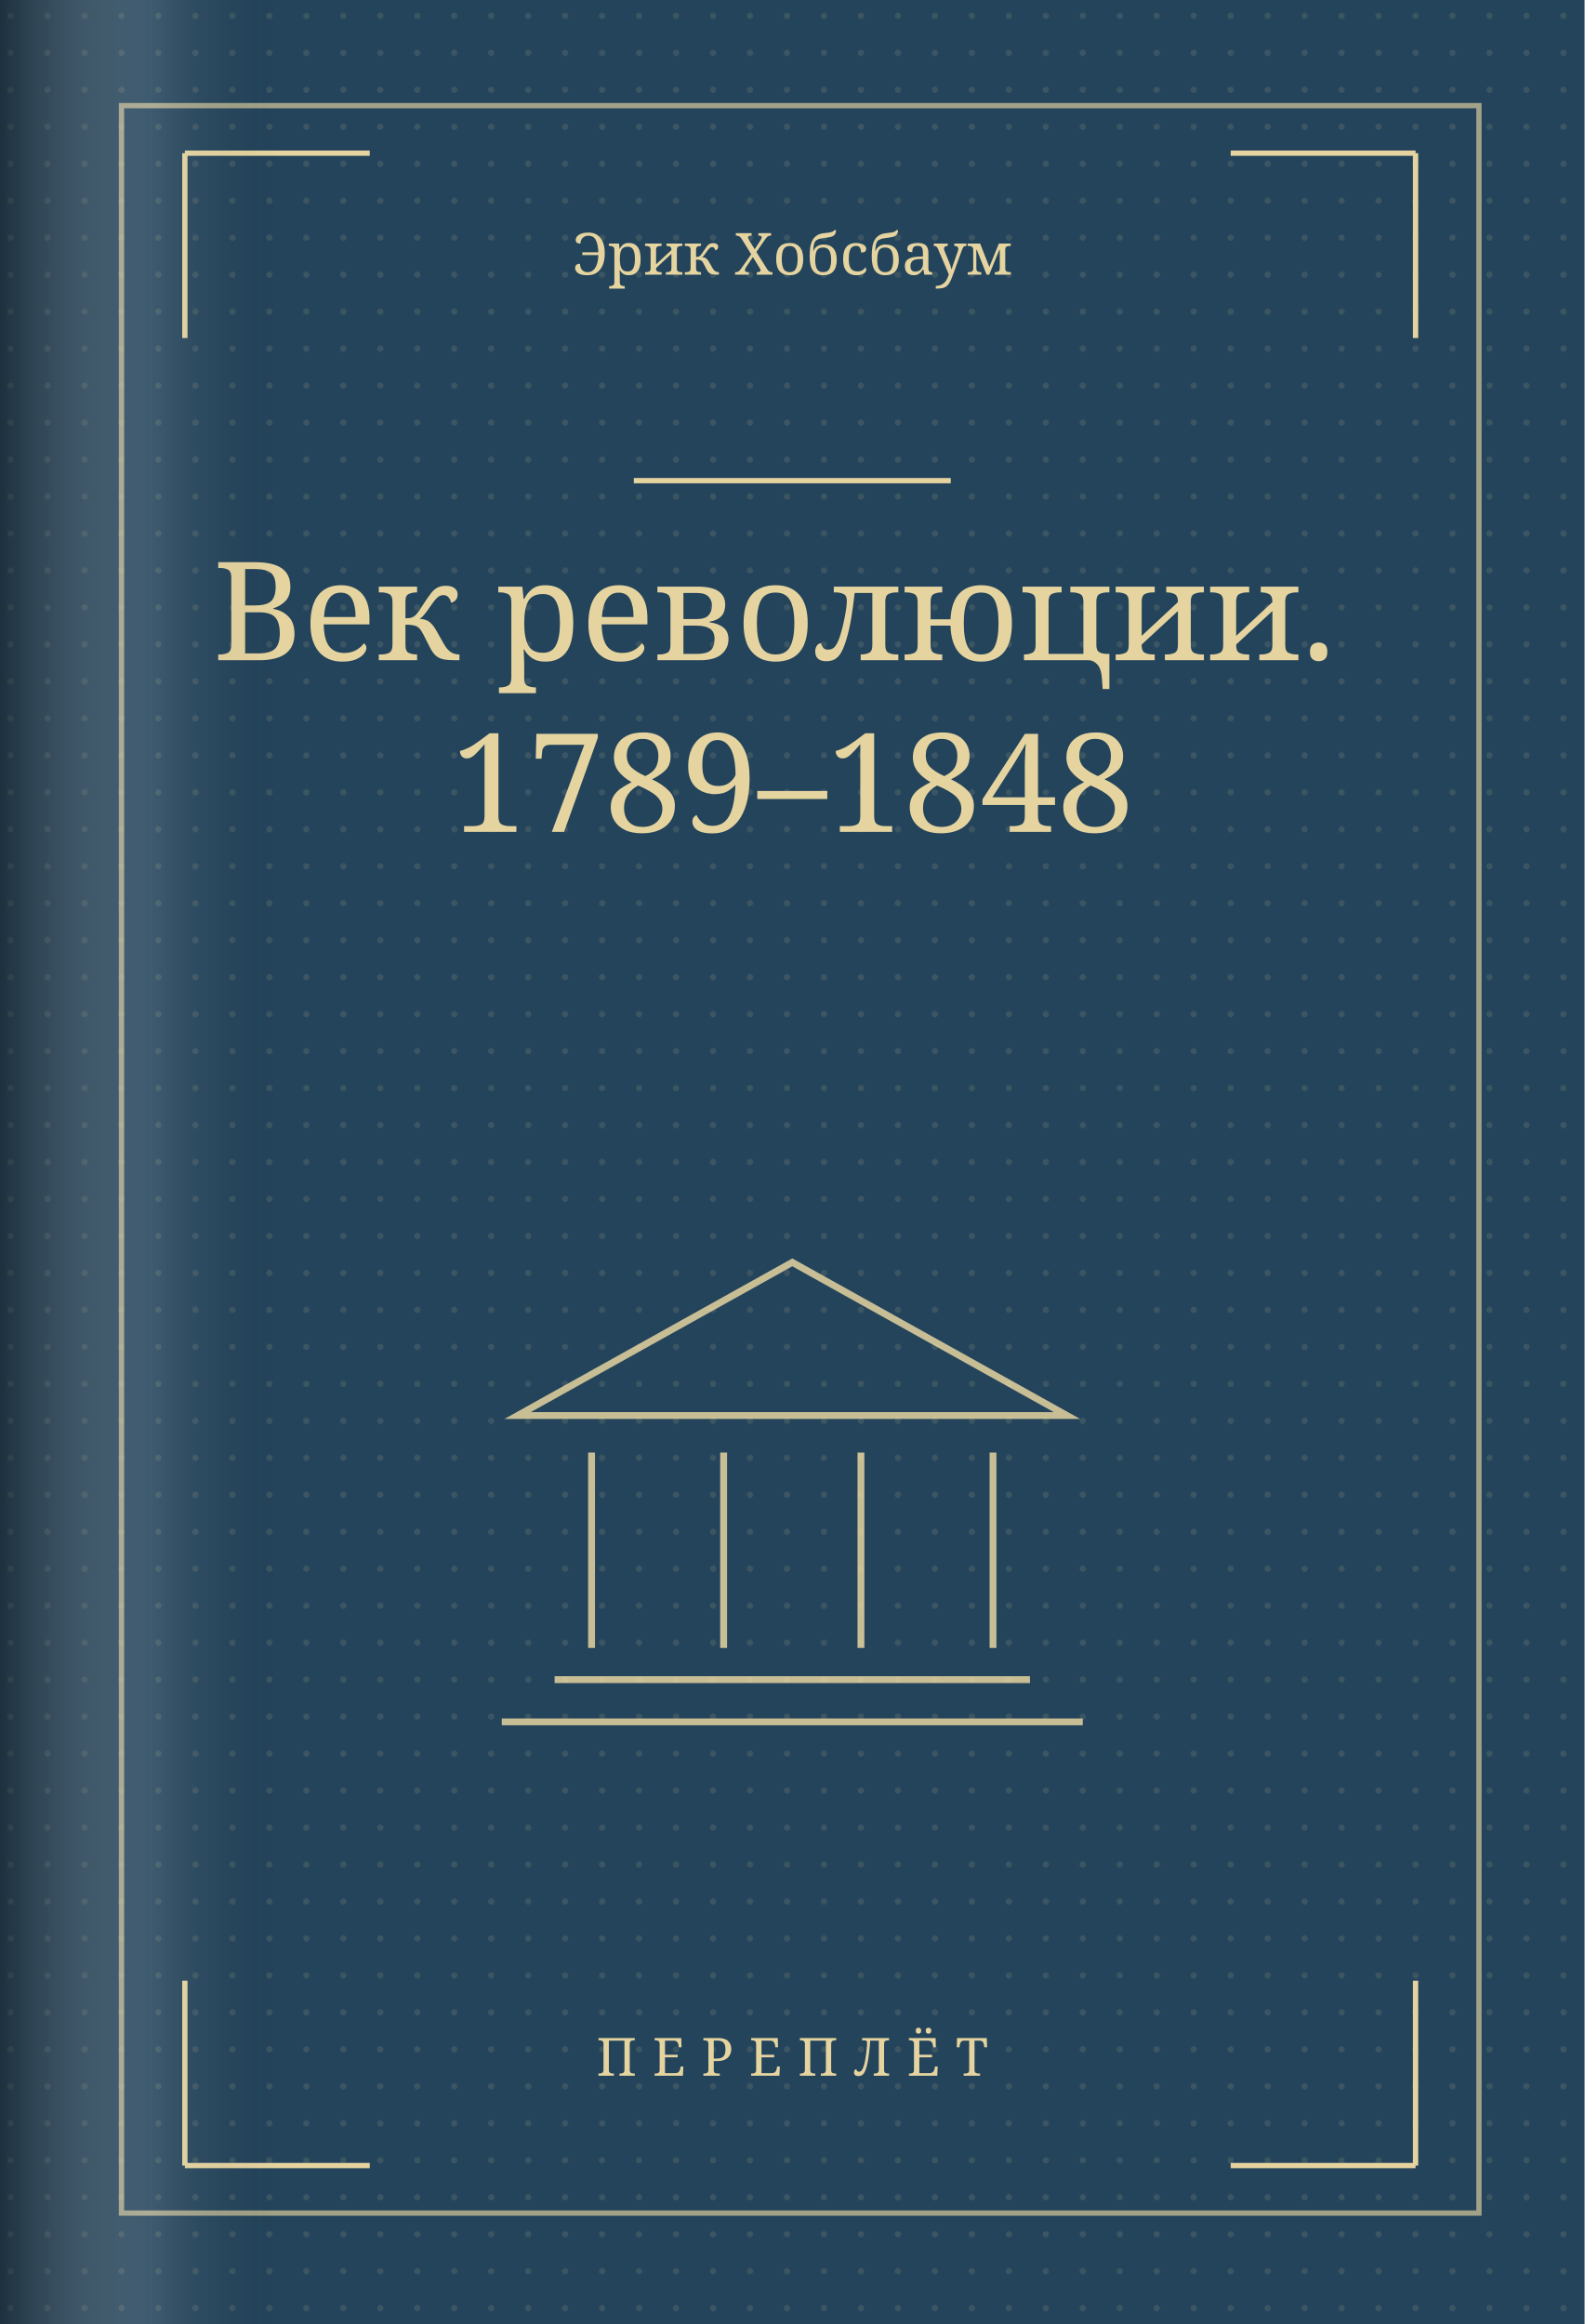
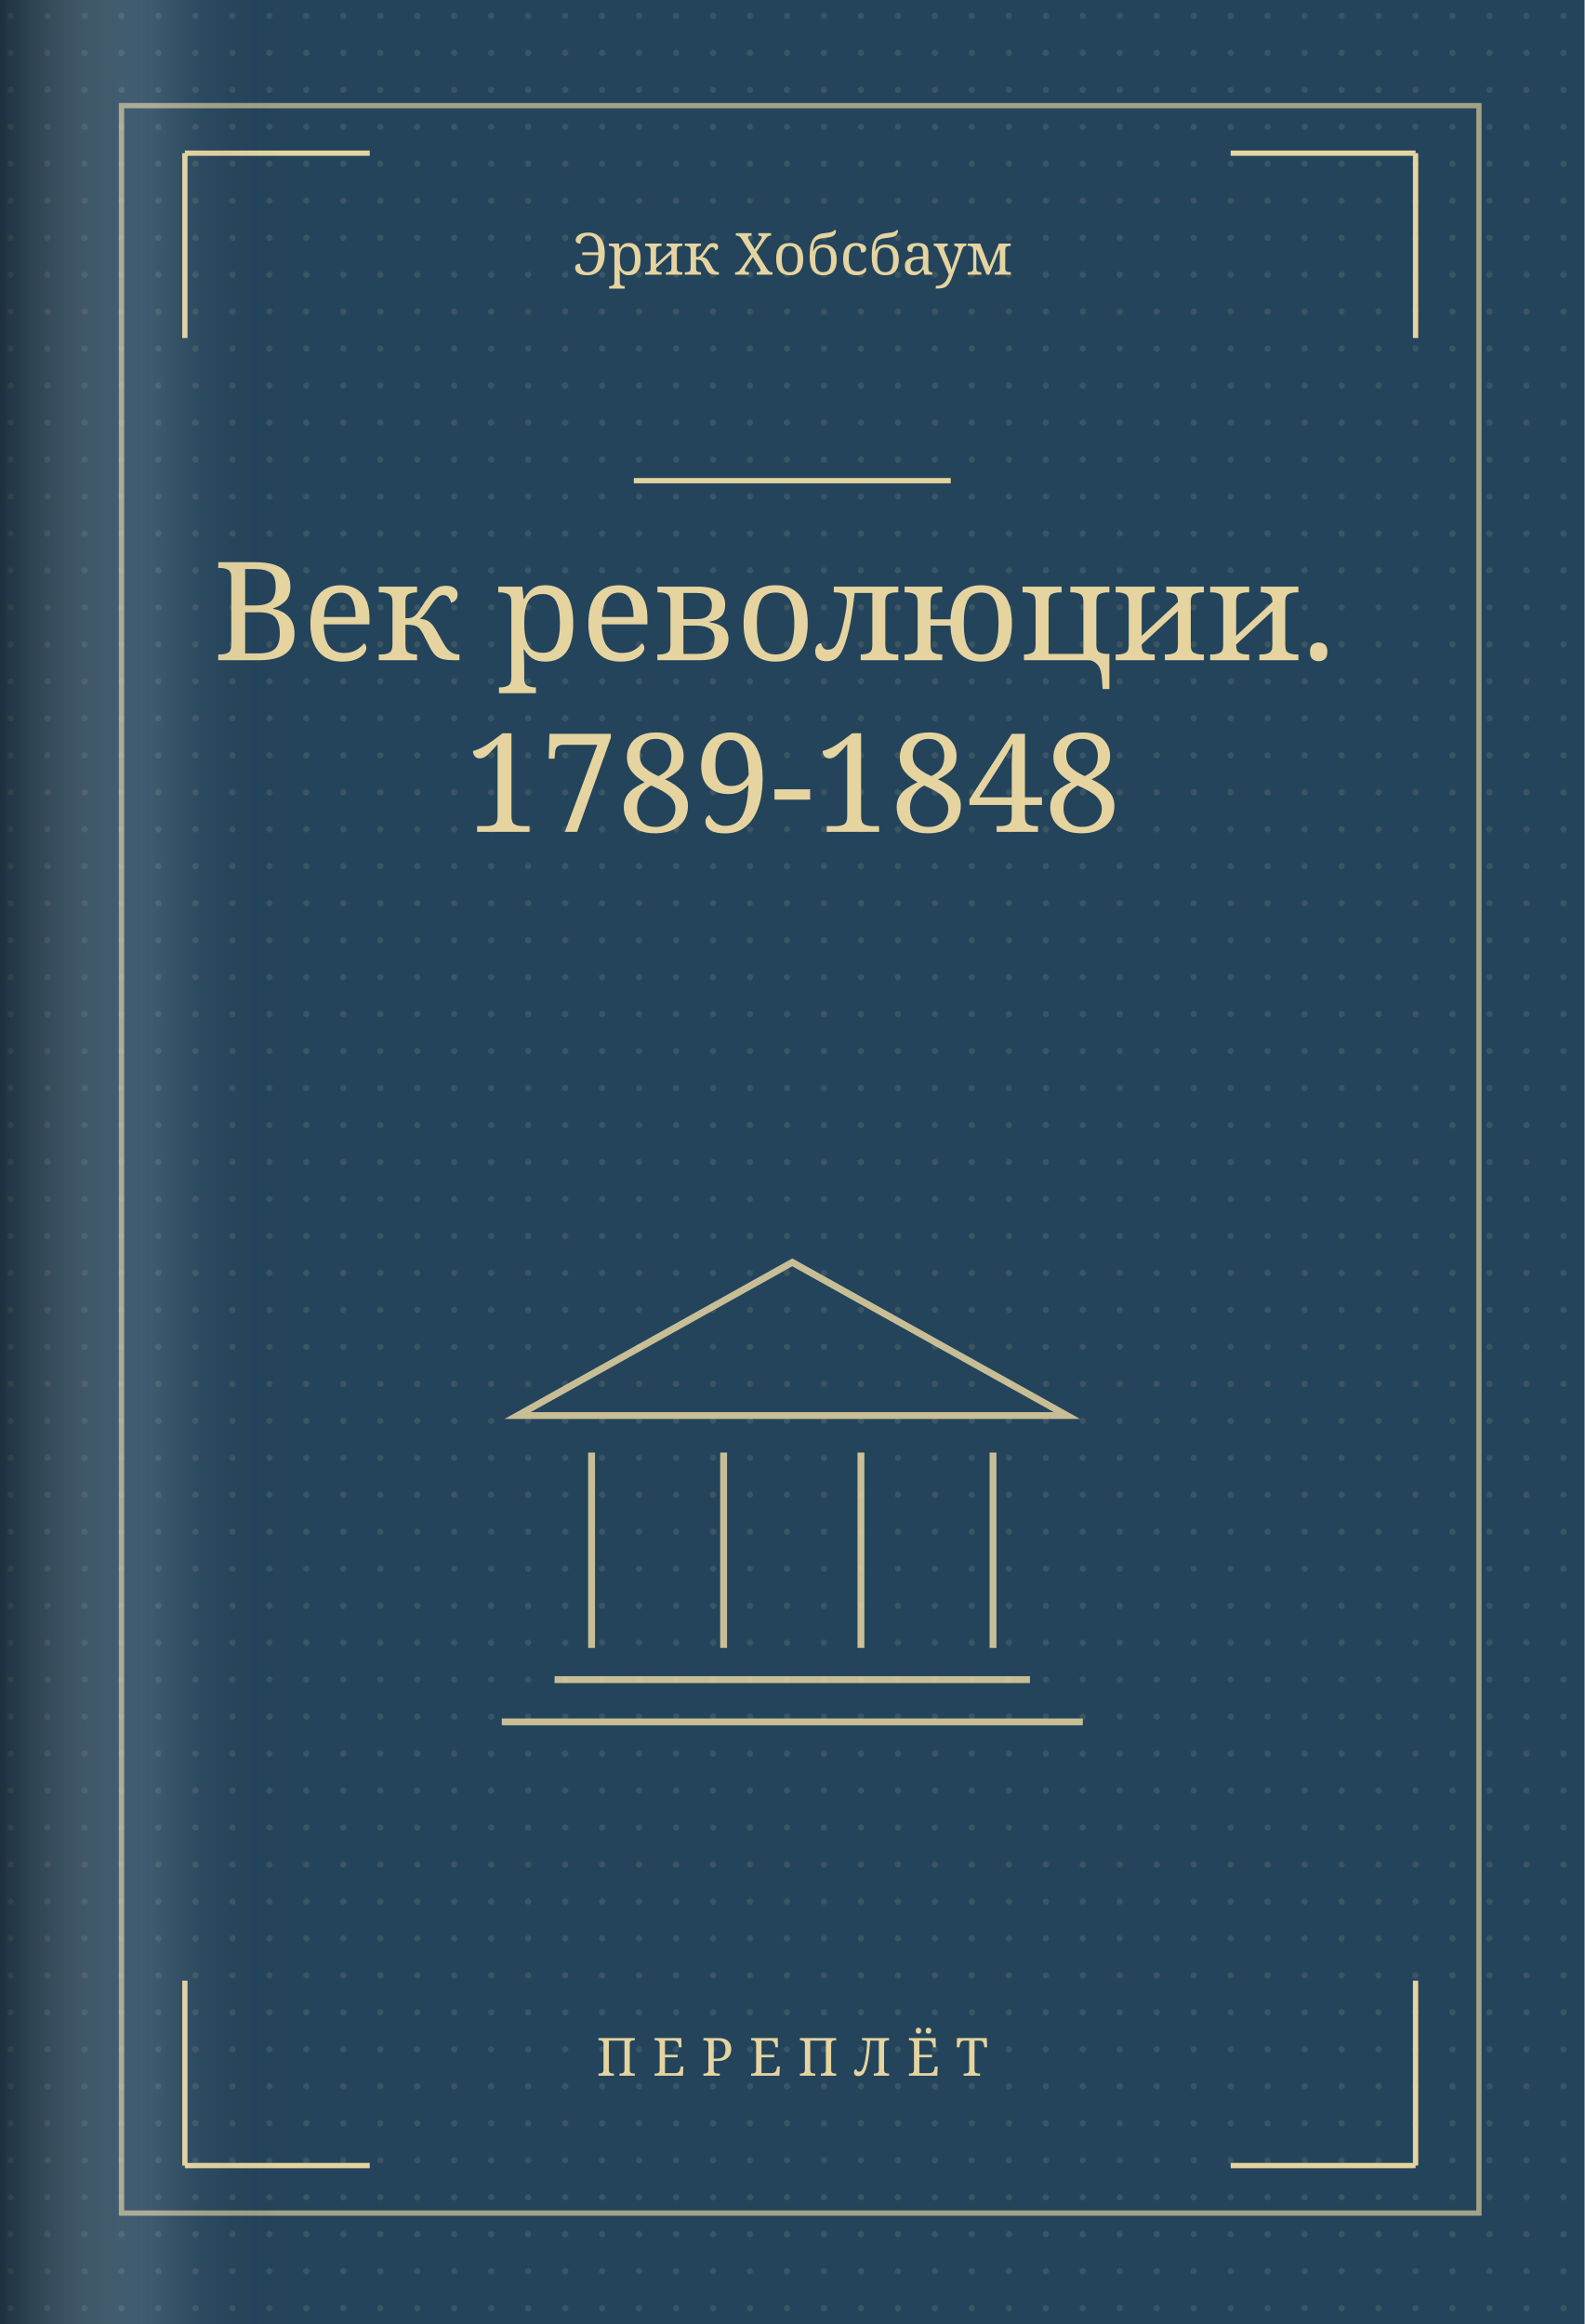
- <svg xmlns="http://www.w3.org/2000/svg" width="300" height="440" viewBox="0 0 300 440" role="img" aria-label="Век революции. 1789–1848">
+ <svg xmlns="http://www.w3.org/2000/svg" width="300" height="440" viewBox="0 0 300 440" role="img" aria-label="Век революции. 1789-1848">
  <defs>
    <linearGradient id="spine">
      <stop stop-color="#000" stop-opacity=".4" />
      <stop offset=".1" stop-color="#fff" stop-opacity=".12" />
      <stop offset=".18" stop-color="#000" stop-opacity="0" />
    </linearGradient>
    <pattern id="grain" width="7" height="7" patternUnits="userSpaceOnUse">
      <circle cx="2" cy="3" r=".6" fill="#e5d4a0" opacity=".12" />
    </pattern>
  </defs>
  <rect width="300" height="440" fill="#24445b" />
  <rect width="300" height="440" fill="url(#grain)" />
  <rect x="23" y="20" width="257" height="399" fill="none" stroke="#e5d4a0" stroke-opacity=".65" />
  <path d="M35 29H70M35 29V64M268 29H233M268 29V64M35 410H70M35 410V375M268 410H233M268 410V375" fill="none" stroke="#e5d4a0" />
  <text x="150" y="52" text-anchor="middle" fill="#e5d4a0" font-family="Georgia,serif" font-size="11">
    <tspan x="150" dy="0">Эрик Хобсбаум</tspan>
  </text>
  <path d="M120 91H180" stroke="#e5d4a0" />
  <text x="150" y="125" text-anchor="middle" fill="#e5d4a0" font-family="Georgia,serif" font-size="26">
    <tspan x="150" dy="0">Век революции.</tspan>
-     <tspan x="150" dy="32.5">1789–1848</tspan>
+     <tspan x="150" dy="32.5">1789-1848</tspan>
  </text>
  <g fill="none" stroke="#e5d4a0" stroke-width="1.3" opacity=".85" transform="translate(0 0)">
    <path d="M95 326H205M105 318H195M112 275V312M137 275V312M163 275V312M188 275V312M98 268L150 239L202 268Z" />
  </g>
  <text x="150" y="393" text-anchor="middle" fill="#e5d4a0" font-family="serif" font-size="10" letter-spacing="3">ПЕРЕПЛЁТ</text>
  <rect width="300" height="440" fill="url(#spine)" />
</svg>
